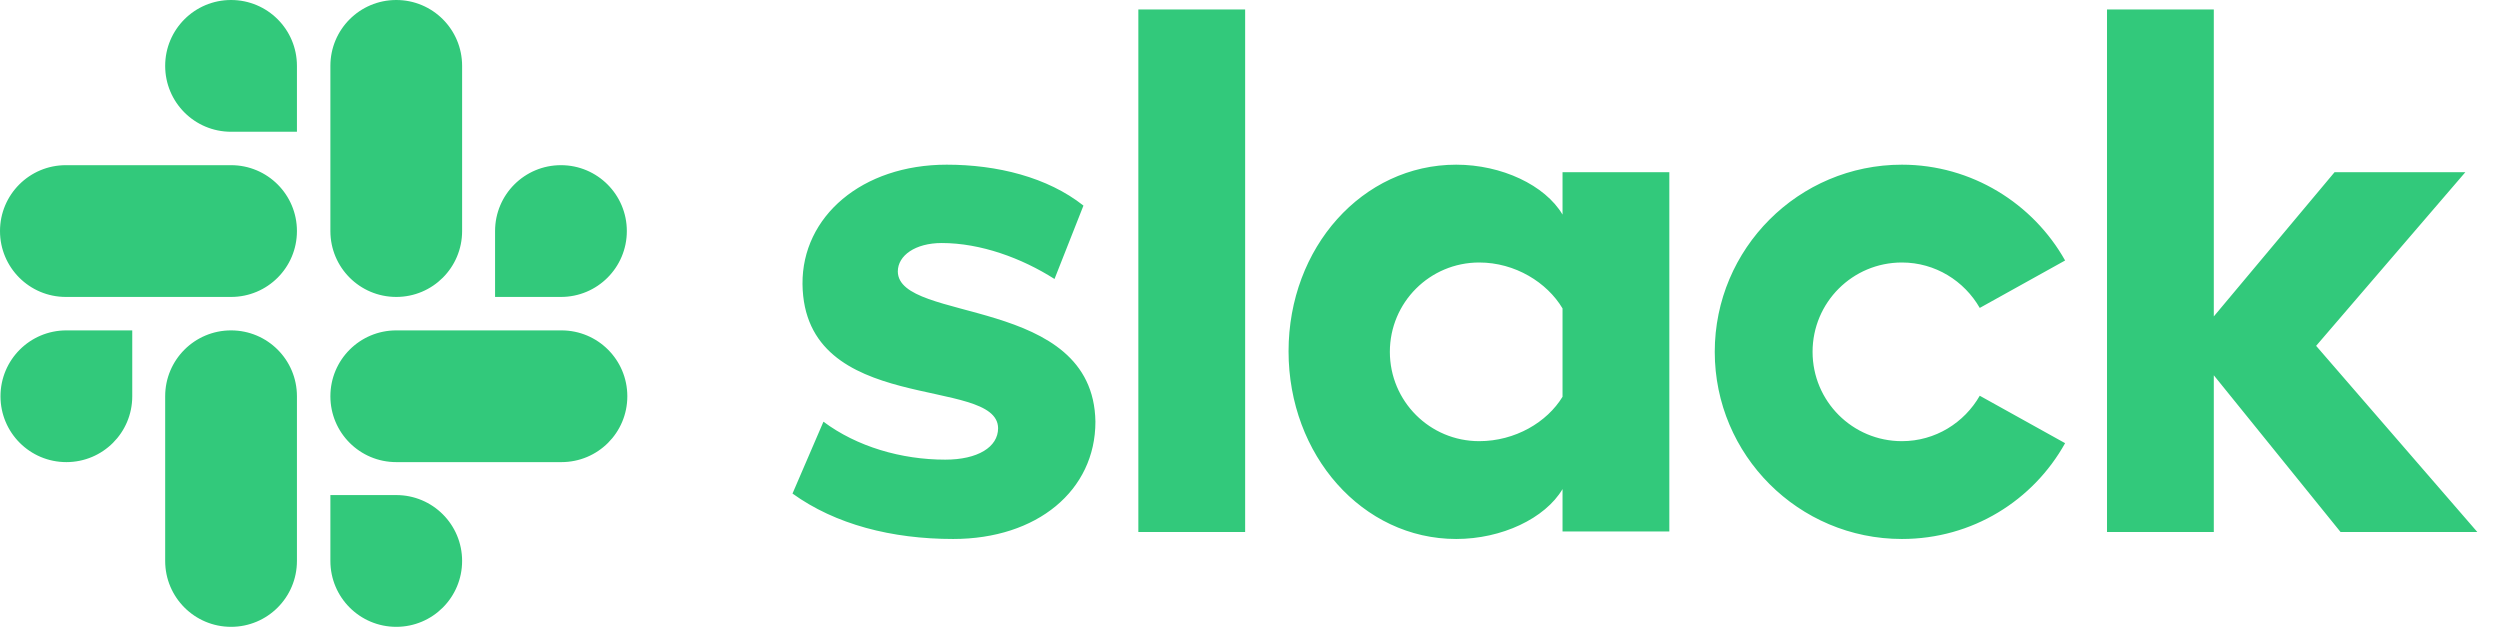
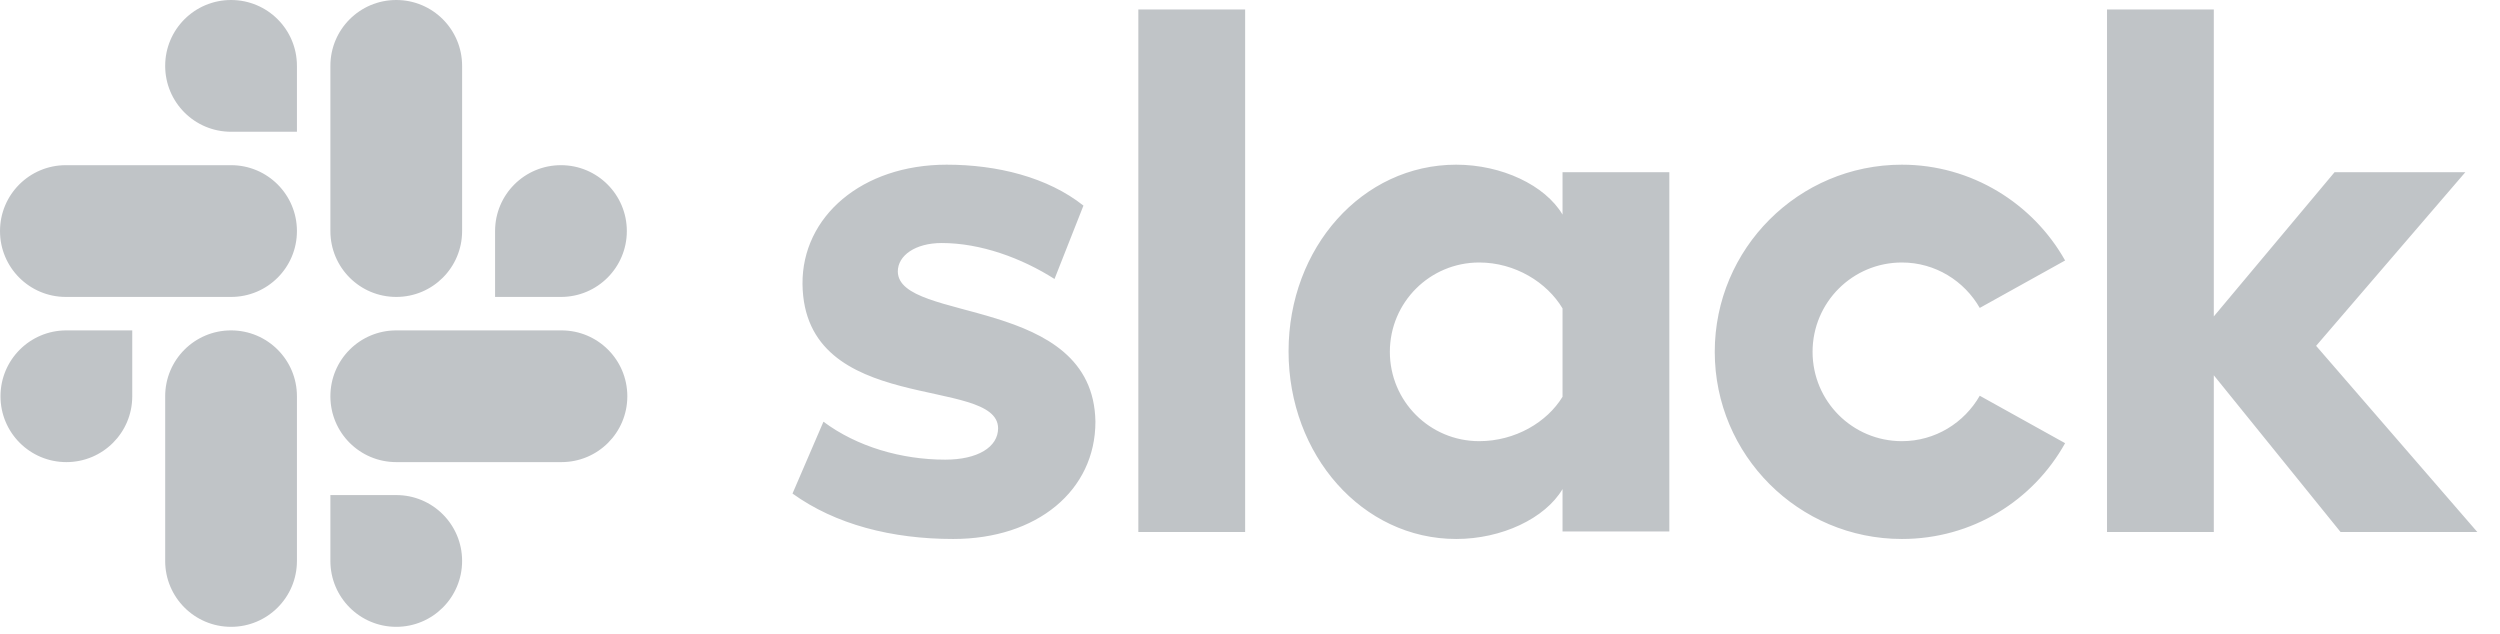
<svg xmlns="http://www.w3.org/2000/svg" width="71px" height="18px" viewBox="0 0 71 18" version="1.1">
-   <g id="Website" stroke="none" stroke-width="1" fill="none" fill-rule="evenodd">
-     <g id="Home-(Feb-26)" transform="translate(-1128, -2840)" fill="#32C97B">
+   <g id="Website" stroke="none" stroke-width="1" fill="none" fill-rule="evenodd" opacity="0.5">
+     <g id="Home-(Feb-26)" transform="translate(-1128, -2840)" fill="#828990">
      <g id="Group-31" transform="translate(959, 2825)">
        <g id="Group-12" transform="translate(139, 0)">
          <path d="M52.507,29.017 L53.386,26.976 C54.335,27.685 55.597,28.054 56.844,28.054 C57.765,28.054 58.346,27.699 58.346,27.161 C58.332,25.658 52.833,26.835 52.791,23.065 C52.776,21.151 54.477,19.677 56.887,19.677 C58.318,19.677 59.75,20.031 60.77,20.839 L59.948,22.923 C59.013,22.328 57.85,21.902 56.745,21.902 C55.994,21.902 55.498,22.257 55.498,22.71 C55.512,24.184 61.054,23.376 61.11,26.976 C61.11,28.932 59.452,30.307 57.071,30.307 C55.328,30.307 53.726,29.896 52.507,29.017 Z M86.225,26.239 L88.649,27.586 C87.742,29.216 86.013,30.307 84.014,30.307 C81.08,30.307 78.699,27.926 78.699,24.992 C78.699,22.058 81.08,19.677 84.014,19.677 C85.998,19.677 87.742,20.783 88.649,22.398 L86.225,23.745 C85.786,22.98 84.964,22.455 84.014,22.455 C82.611,22.455 81.477,23.589 81.477,24.992 C81.477,26.395 82.611,27.529 84.014,27.529 C84.964,27.529 85.786,27.005 86.225,26.239 Z M62.329,15.269 L65.362,15.269 L65.362,30.109 L62.329,30.109 L62.329,15.269 Z M89.839,15.269 L92.872,15.269 L92.872,23.986 L96.302,19.89 L100.016,19.89 L95.778,24.822 L100.356,30.109 L96.472,30.109 L92.872,25.658 L92.872,30.109 L89.839,30.109 L89.839,15.269 Z M74.376,26.268 L74.376,23.759 C73.937,23.022 73.03,22.455 72.009,22.455 C70.606,22.455 69.472,23.589 69.472,24.992 C69.472,26.395 70.606,27.529 72.009,27.529 C73.03,27.529 73.937,26.991 74.376,26.268 Z M74.376,19.89 L77.409,19.89 L77.409,30.094 L74.376,30.094 L74.376,28.89 C73.88,29.726 72.647,30.307 71.357,30.307 C68.693,30.307 66.595,27.926 66.595,24.978 C66.595,22.03 68.693,19.677 71.357,19.677 C72.647,19.677 73.88,20.258 74.376,21.094 L74.376,19.89 Z M33.756,26.254 C33.756,27.288 32.92,28.124 31.885,28.124 C30.85,28.124 30.014,27.288 30.014,26.254 C30.014,25.219 30.85,24.383 31.885,24.383 L33.756,24.383 L33.756,26.254 Z M34.691,26.254 C34.691,25.219 35.528,24.383 36.562,24.383 C37.597,24.383 38.433,25.219 38.433,26.254 L38.433,30.931 C38.433,31.965 37.597,32.802 36.562,32.802 C35.528,32.802 34.691,31.965 34.691,30.931 L34.691,26.254 Z M36.562,18.742 C35.528,18.742 34.691,17.906 34.691,16.871 C34.691,15.836 35.528,15 36.562,15 C37.597,15 38.433,15.836 38.433,16.871 L38.433,18.742 L36.562,18.742 Z M36.562,19.691 C37.597,19.691 38.433,20.528 38.433,21.562 C38.433,22.597 37.597,23.433 36.562,23.433 L31.871,23.433 C30.836,23.433 30,22.597 30,21.562 C30,20.528 30.836,19.691 31.871,19.691 L36.562,19.691 Z M44.06,21.562 C44.06,20.528 44.896,19.691 45.931,19.691 C46.965,19.691 47.802,20.528 47.802,21.562 C47.802,22.597 46.965,23.433 45.931,23.433 L44.06,23.433 L44.06,21.562 Z M43.124,21.562 C43.124,22.597 42.288,23.433 41.254,23.433 C40.219,23.433 39.383,22.597 39.383,21.562 L39.383,16.871 C39.383,15.836 40.219,15 41.254,15 C42.288,15 43.124,15.836 43.124,16.871 L43.124,21.562 Z M41.254,29.06 C42.288,29.06 43.124,29.896 43.124,30.931 C43.124,31.965 42.288,32.802 41.254,32.802 C40.219,32.802 39.383,31.965 39.383,30.931 L39.383,29.06 L41.254,29.06 Z M41.254,28.124 C40.219,28.124 39.383,27.288 39.383,26.254 C39.383,25.219 40.219,24.383 41.254,24.383 L45.945,24.383 C46.98,24.383 47.816,25.219 47.816,26.254 C47.816,27.288 46.98,28.124 45.945,28.124 L41.254,28.124 Z" id="Combined-Shape" />
        </g>
      </g>
    </g>
  </g>
</svg>
